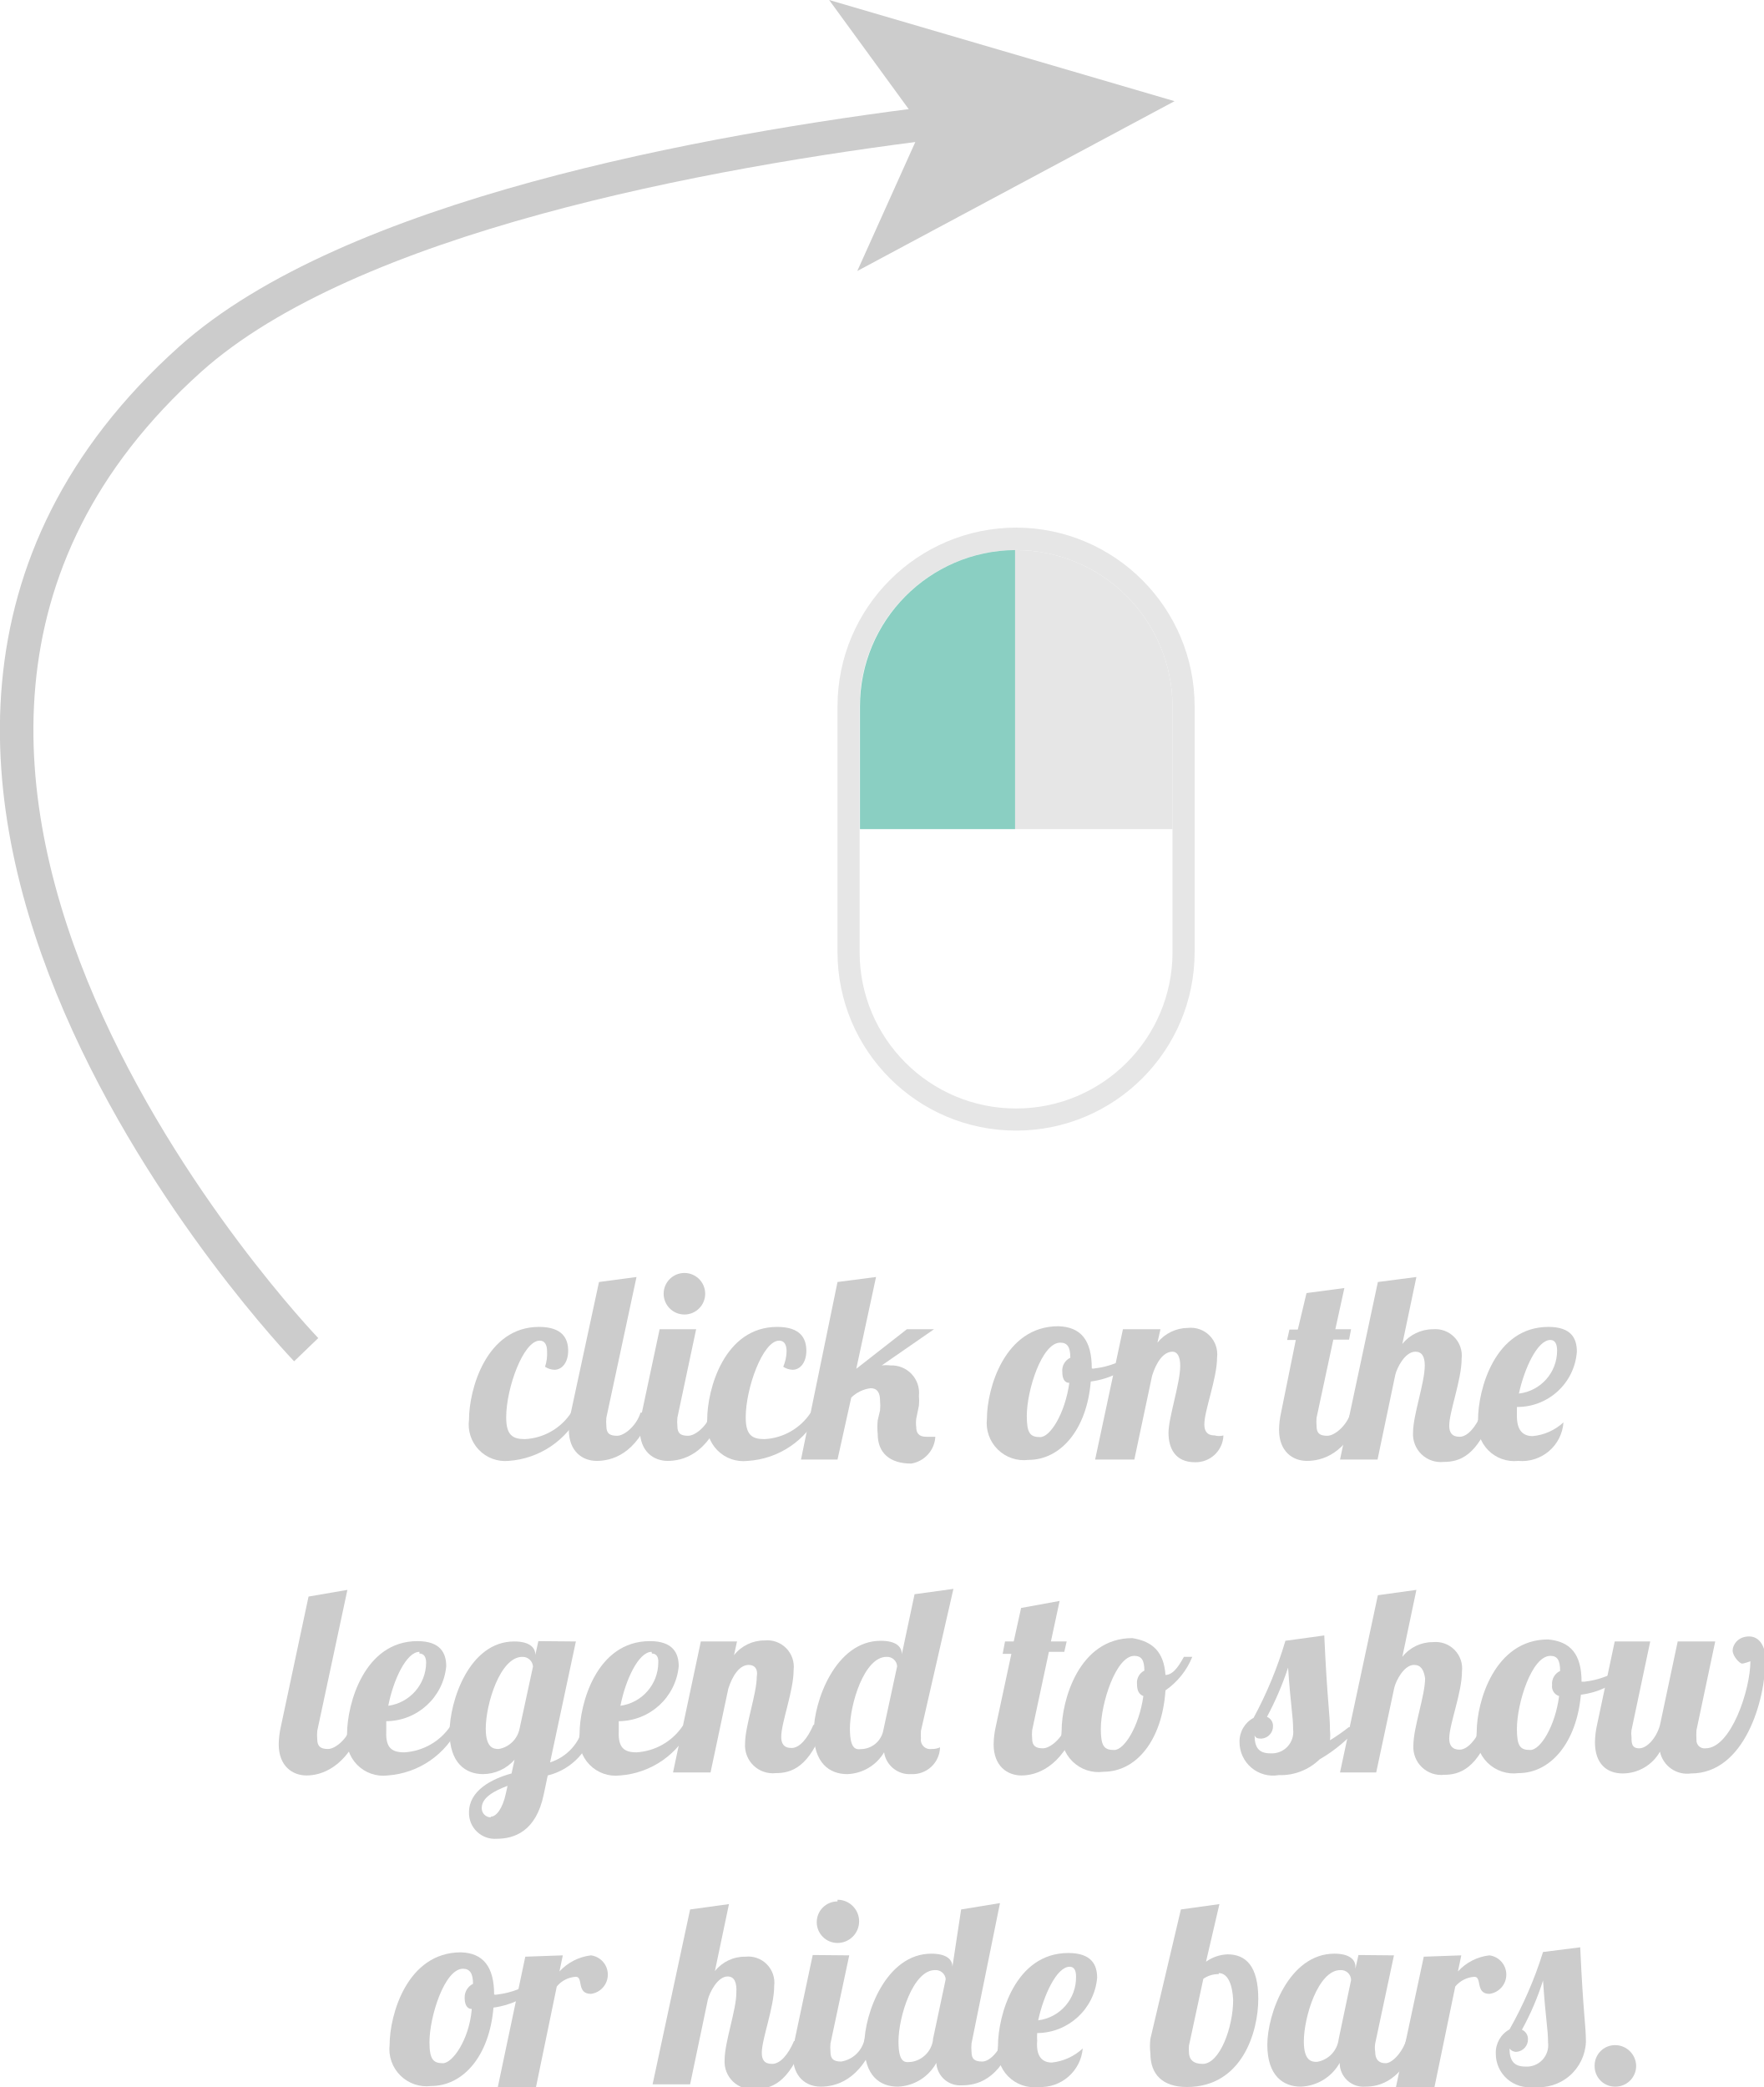
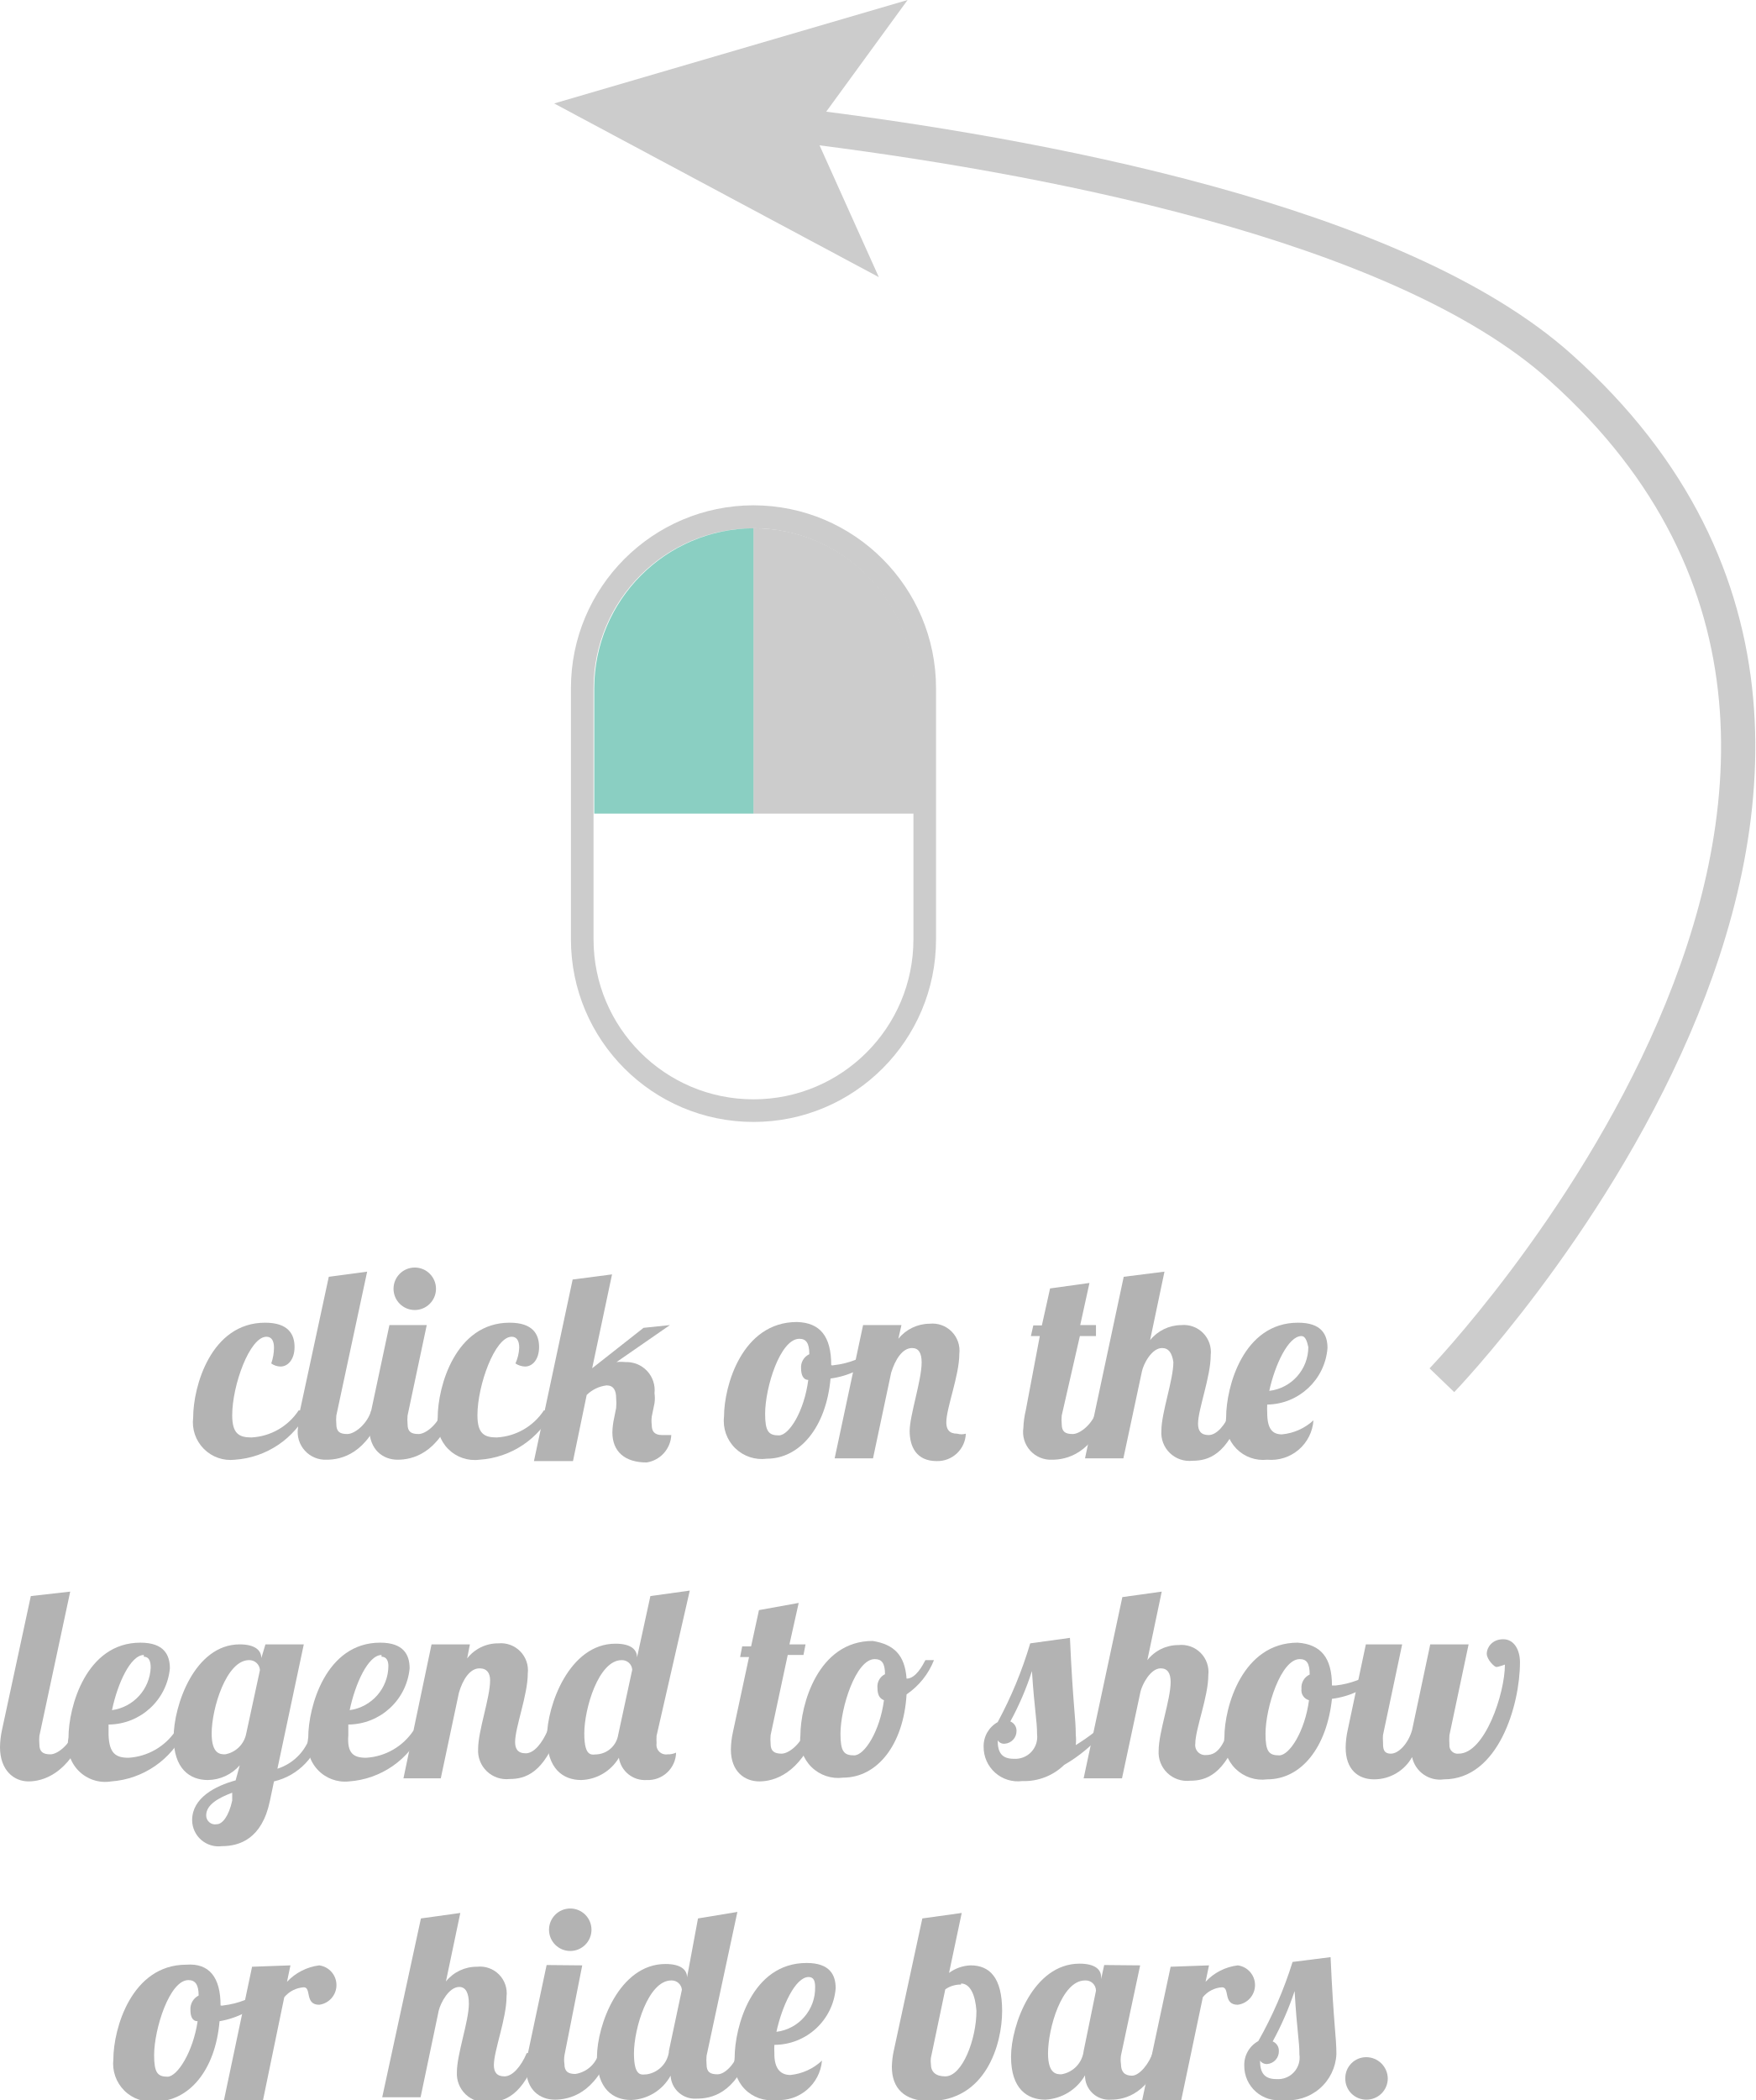
- <svg xmlns="http://www.w3.org/2000/svg" viewBox="0 0 52.64 62.3">
+ <svg xmlns="http://www.w3.org/2000/svg" viewBox="0 0 51.25 61.3">
  <defs>
-     <style>.cls-1{fill:#ccc;}.cls-2{fill:none;stroke:#ccc;stroke-miterlimit:10;}.cls-3{fill:#e6e6e6;}.cls-4{fill:#16a085;opacity:0.5;}</style>
+     <style>.cls-1{fill:#b3b3b3;}.cls-2{fill:none;stroke:#ccc;stroke-miterlimit:10;}.cls-3{fill:#ccc;}.cls-4{fill:#16a085;opacity:0.5;}</style>
  </defs>
  <g id="tip3">
    <g id="txt3">
-       <path class="cls-1" d="M16.33,40.34c0-.2-.07-.32-.22-.32-.49,0-1,1.42-1,2.29,0,.53.19.65.56.65a1.76,1.76,0,0,0,1.38-.79h.27a2.58,2.58,0,0,1-2.14,1.44A1.09,1.09,0,0,1,14,42.38c0-.91.52-2.77,2.09-2.77.7,0,.87.35.87.71s-.19.57-.41.57a.54.54,0,0,1-.28-.09A1.24,1.24,0,0,0,16.33,40.34Z" />
-       <path class="cls-1" d="M19,38.12l-.9,4.2a1.29,1.29,0,0,0,0,.25c0,.22.1.29.32.29s.58-.3.7-.69h.33c-.45,1.27-1.22,1.44-1.64,1.44s-.83-.28-.83-.93a2.5,2.5,0,0,1,.06-.51l.84-3.9Z" />
-       <path class="cls-1" d="M20.78,39.68l-.56,2.64a1.29,1.29,0,0,0,0,.25c0,.22.1.29.32.29s.58-.3.7-.69h.33c-.45,1.27-1.22,1.44-1.64,1.44s-.83-.28-.83-.93a2.5,2.5,0,0,1,.06-.51l.53-2.49ZM20.43,38a.62.62,0,0,1,0,1.24.62.62,0,0,1,0-1.24Z" />
-       <path class="cls-1" d="M23.48,40.34c0-.2-.07-.32-.22-.32-.49,0-1,1.42-1,2.29,0,.53.19.65.56.65a1.76,1.76,0,0,0,1.38-.79h.26a2.55,2.55,0,0,1-2.14,1.44,1.09,1.09,0,0,1-1.21-1.23c0-.91.51-2.77,2.09-2.77.7,0,.87.35.87.71s-.19.57-.41.57a.54.54,0,0,1-.28-.09A1.24,1.24,0,0,0,23.48,40.34Z" />
-       <path class="cls-1" d="M27.88,39.68l-1.56,1.08a1.09,1.09,0,0,1,.26,0,.82.82,0,0,1,.85.91,1.5,1.5,0,0,1,0,.29l-.08.39a1,1,0,0,0,0,.25c0,.16.06.29.3.29s.22,0,.27,0a.86.86,0,0,1-.72.8c-.64,0-1-.32-1-.88a2,2,0,0,1,0-.41l.07-.3a1.5,1.5,0,0,0,0-.29c0-.23-.08-.37-.28-.37a1,1,0,0,0-.58.28L25,43.57H23.91L25,38.27l1.15-.15-.59,2.74,1.51-1.18Z" />
-       <path class="cls-1" d="M32.59,40.85a.13.13,0,0,0,.08,0,2.5,2.5,0,0,0,1.2-.47l.07.21a2.48,2.48,0,0,1-1.38.65c-.12,1.44-.9,2.34-1.86,2.34a1.11,1.11,0,0,1-1.24-1.23c0-.9.53-2.76,2.13-2.76C32.26,39.61,32.59,40,32.59,40.85Zm-.67.43c-.17,0-.21-.17-.21-.33a.42.42,0,0,1,.24-.42c0-.32-.09-.45-.3-.45-.55,0-1,1.42-1,2.19,0,.51.1.63.4.63S31.79,42.2,31.92,41.28Z" />
-       <path class="cls-1" d="M35,40.35c-.28,0-.49.33-.61.72l-.53,2.5H32.69l.83-3.89h1.12l-.09.4a1.18,1.18,0,0,1,.91-.44.79.79,0,0,1,.87.88c0,.63-.38,1.58-.38,2,0,.2.08.33.31.33a.49.49,0,0,0,.26,0,.83.83,0,0,1-.85.8c-.6,0-.79-.43-.79-.88s.35-1.48.35-2C35.23,40.49,35.14,40.35,35,40.35Z" />
-       <path class="cls-1" d="M40.13,38.45l-.27,1.23h.47l-.06.31H39.8l-.5,2.33a1.29,1.29,0,0,0,0,.25c0,.22.1.29.32.29s.58-.3.7-.69h.33c-.45,1.27-1.22,1.44-1.64,1.44s-.83-.28-.83-.93a2.5,2.5,0,0,1,.06-.51L38.68,40h-.26l.07-.31h.25L39,38.6Z" />
-       <path class="cls-1" d="M42.25,40.35c-.31,0-.55.48-.6.69l-.53,2.53H40l1.13-5.3,1.15-.15-.42,2a1.17,1.17,0,0,1,.91-.44.79.79,0,0,1,.86.88c0,.63-.37,1.58-.37,2,0,.2.08.33.31.33s.48-.28.65-.69h.33c-.44,1.28-1,1.44-1.45,1.44a.83.83,0,0,1-.92-.88c0-.52.35-1.48.35-2C42.53,40.49,42.44,40.35,42.25,40.35Z" />
-       <path class="cls-1" d="M45.75,42.87a1.57,1.57,0,0,0,.92-.41,1.24,1.24,0,0,1-1.35,1.15,1.09,1.09,0,0,1-1.2-1.23c0-.9.5-2.77,2.1-2.77.69,0,.85.35.85.74A1.78,1.78,0,0,1,45.28,42c0,.08,0,.17,0,.24C45.27,42.72,45.48,42.87,45.75,42.87ZM46.28,40c-.39,0-.78.86-.94,1.6a1.29,1.29,0,0,0,1.14-1.28C46.48,40.14,46.43,40,46.28,40Z" />
-       <path class="cls-1" d="M10.37,47.46l-.9,4.21a1.29,1.29,0,0,0,0,.25c0,.21.1.29.32.29s.58-.3.7-.69h.33C10.34,52.79,9.57,53,9.15,53s-.83-.28-.83-.93a2.5,2.5,0,0,1,.06-.51l.83-3.9Z" />
-       <path class="cls-1" d="M12.07,52.31a1.79,1.79,0,0,0,1.38-.79h.26A2.55,2.55,0,0,1,11.57,53a1.09,1.09,0,0,1-1.21-1.24c0-.89.51-2.77,2.1-2.77.69,0,.86.36.86.75a1.81,1.81,0,0,1-1.79,1.64c0,.11,0,.22,0,.31C11.51,52.18,11.7,52.31,12.07,52.31Zm.45-3c-.39,0-.78.84-.93,1.61a1.31,1.31,0,0,0,1.13-1.29C12.72,49.49,12.67,49.36,12.52,49.36Z" />
-       <path class="cls-1" d="M17.19,49l-.77,3.61a1.48,1.48,0,0,0,1-1.11h.32A1.85,1.85,0,0,1,16.35,53l-.12.57c-.23,1.11-.89,1.32-1.4,1.32A.77.77,0,0,1,14,54.1c0-.65.68-1,1.27-1.16l.09-.41a1.27,1.27,0,0,1-.94.43c-.52,0-1-.33-1-1.25S14,49,15.35,49c.44,0,.63.17.63.4v0l.09-.41Zm-2.54,5.23c.16,0,.35-.23.45-.69l.05-.23c-.4.15-.77.35-.77.66A.27.27,0,0,0,14.65,54.25ZM14.5,51.6c0,.6.25.61.39.61a.77.77,0,0,0,.62-.61l.4-1.85a.31.31,0,0,0-.32-.29C14.93,49.46,14.5,50.87,14.5,51.6Z" />
-       <path class="cls-1" d="M19,52.31a1.79,1.79,0,0,0,1.38-.79h.26A2.55,2.55,0,0,1,18.51,53a1.09,1.09,0,0,1-1.21-1.24c0-.89.5-2.77,2.1-2.77.69,0,.86.36.86.75a1.81,1.81,0,0,1-1.79,1.64c0,.11,0,.22,0,.31C18.45,52.18,18.64,52.31,19,52.31Zm.45-3c-.39,0-.78.84-.93,1.61a1.31,1.31,0,0,0,1.13-1.29C19.66,49.49,19.61,49.36,19.46,49.36Z" />
-       <path class="cls-1" d="M22.35,49.7c-.28,0-.49.33-.61.71l-.53,2.5H20.09L20.92,49H22l-.09.41a1.15,1.15,0,0,1,.91-.44.79.79,0,0,1,.87.88c0,.63-.37,1.57-.37,2,0,.19.07.33.31.33s.48-.29.65-.69h.33c-.44,1.28-1,1.44-1.45,1.44a.83.83,0,0,1-.92-.88c0-.53.35-1.49.35-2C22.63,49.84,22.54,49.7,22.35,49.7Z" />
-       <path class="cls-1" d="M27.49,51.67a1.92,1.92,0,0,0,0,.22.28.28,0,0,0,.32.32.55.55,0,0,0,.25-.05.82.82,0,0,1-.86.8.77.77,0,0,1-.81-.65,1.33,1.33,0,0,1-1.1.65c-.53,0-1-.33-1-1.25s.65-2.73,2-2.73c.45,0,.63.17.63.4v0l.38-1.79,1.16-.16Zm-.71-1.93a.3.3,0,0,0-.32-.28c-.66,0-1.09,1.41-1.09,2.14s.25.61.39.61a.69.69,0,0,0,.61-.57Z" />
-       <path class="cls-1" d="M31.63,47.79,31.37,49h.47l-.07.31h-.46l-.5,2.34a1.29,1.29,0,0,0,0,.25c0,.21.1.29.32.29s.58-.3.7-.69h.33C31.68,52.79,30.91,53,30.49,53s-.83-.28-.83-.93a2.5,2.5,0,0,1,.06-.51l.47-2.19h-.26L30,49h.26L30.48,48Z" />
-       <path class="cls-1" d="M34.79,50c.27,0,.46-.39.55-.54h.25a2.23,2.23,0,0,1-.8,1c-.1,1.49-.87,2.43-1.85,2.43a1.11,1.11,0,0,1-1.25-1.23c0-.89.51-2.76,2.11-2.76C34.41,49,34.74,49.31,34.79,50Zm-.66.63c-.13-.05-.19-.16-.19-.36a.4.4,0,0,1,.22-.4c0-.33-.1-.44-.3-.44-.55,0-1,1.42-1,2.18,0,.52.1.63.4.63S34,51.54,34.13,50.63Z" />
-       <path class="cls-1" d="M40.58,51.52a4.45,4.45,0,0,1-1.19,1,1.67,1.67,0,0,1-1.22.47A1,1,0,0,1,37,52a.8.8,0,0,1,.42-.72,12,12,0,0,0,.95-2.3l1.16-.16c.09,2,.17,2.32.17,2.83a1.39,1.39,0,0,1,0,.3,5.93,5.93,0,0,0,.56-.39Zm-2.92.38c-.08,0-.18,0-.21-.1,0,.37.13.54.47.54a.64.64,0,0,0,.68-.72c0-.4-.07-.65-.15-1.84a9.29,9.29,0,0,1-.63,1.47.29.29,0,0,1,.18.27A.37.37,0,0,1,37.66,51.9Z" />
-       <path class="cls-1" d="M42.21,49.7c-.3,0-.54.47-.59.68l-.54,2.53H40l1.13-5.29,1.15-.16-.42,2a1.15,1.15,0,0,1,.91-.44.79.79,0,0,1,.87.88c0,.63-.38,1.57-.38,2,0,.19.08.33.31.33s.49-.29.66-.69h.32c-.43,1.28-1,1.44-1.44,1.44a.83.83,0,0,1-.92-.88c0-.53.35-1.49.35-2C42.5,49.84,42.41,49.7,42.21,49.7Z" />
-       <path class="cls-1" d="M47.21,50.2h.09a2.49,2.49,0,0,0,1.19-.46l.07.21a2.48,2.48,0,0,1-1.37.64c-.13,1.44-.91,2.34-1.86,2.34a1.11,1.11,0,0,1-1.25-1.23c0-.89.53-2.76,2.13-2.76C46.88,49,47.21,49.38,47.21,50.2Zm-.67.43a.3.3,0,0,1-.21-.33.42.42,0,0,1,.24-.42c0-.33-.09-.45-.29-.45-.56,0-1,1.42-1,2.18,0,.52.1.63.4.63S46.42,51.54,46.54,50.63Z" />
-       <path class="cls-1" d="M49.26,49l-.56,2.65a.62.62,0,0,0,0,.19c0,.18,0,.35.23.35s.51-.3.62-.69l.53-2.5h1.12l-.56,2.65a1.86,1.86,0,0,0,0,.28.24.24,0,0,0,.27.26c.76,0,1.34-1.75,1.34-2.6,0,0-.18.07-.25.07s-.28-.22-.28-.39.16-.42.49-.42.49.33.49.67c0,1.25-.63,3.42-2.22,3.42a.83.83,0,0,1-.93-.65,1.28,1.28,0,0,1-1.11.65c-.47,0-.83-.28-.83-.93a2.5,2.5,0,0,1,.06-.51l.53-2.5Z" />
-       <path class="cls-1" d="M14.75,59.54a.16.16,0,0,0,.09,0,2.54,2.54,0,0,0,1.2-.47l.07.21a2.52,2.52,0,0,1-1.38.65c-.12,1.44-.9,2.34-1.86,2.34a1.11,1.11,0,0,1-1.24-1.23c0-.89.52-2.76,2.13-2.76C14.43,58.3,14.75,58.72,14.75,59.54Zm-.67.43c-.16,0-.21-.17-.21-.33a.45.45,0,0,1,.25-.42c0-.32-.1-.45-.3-.45-.55,0-1,1.43-1,2.19,0,.51.11.63.4.63S14,60.89,14.08,60Z" />
-       <path class="cls-1" d="M16.8,58.37l-.1.48a1.53,1.53,0,0,1,.94-.48.58.58,0,0,1,0,1.15c-.44,0-.22-.51-.45-.51a.79.79,0,0,0-.57.29l-.62,3H14.86l.82-3.89Z" />
-       <path class="cls-1" d="M21.72,59c-.3,0-.54.48-.59.69l-.53,2.53H19.48L20.6,57l1.16-.16-.42,2a1.14,1.14,0,0,1,.91-.43.78.78,0,0,1,.86.87c0,.64-.37,1.58-.37,2,0,.2.07.33.31.33s.48-.28.65-.68H24c-.44,1.27-1,1.43-1.45,1.43a.82.82,0,0,1-.92-.87c0-.53.35-1.49.35-2C22,59.18,21.92,59,21.72,59Z" />
-       <path class="cls-1" d="M25.35,58.37,24.79,61a1.29,1.29,0,0,0,0,.25c0,.22.1.29.32.29a.85.85,0,0,0,.7-.68h.33c-.44,1.26-1.22,1.43-1.64,1.43s-.83-.27-.83-.93a3.22,3.22,0,0,1,.06-.5l.53-2.5ZM25,56.71A.62.62,0,1,1,25,58a.62.62,0,0,1,0-1.24Z" />
-       <path class="cls-1" d="M29.85,56.81,29,61a1.29,1.29,0,0,0,0,.25c0,.22.1.29.32.29s.51-.3.63-.68h.33c-.45,1.26-1.15,1.39-1.57,1.39a.71.71,0,0,1-.76-.67,1.37,1.37,0,0,1-1.15.71c-.53,0-1-.32-1-1.25s.65-2.72,2-2.72c.45,0,.63.17.63.39v0L28.69,57Zm-2,4.06.38-1.79a.3.3,0,0,0-.32-.27c-.66,0-1.09,1.4-1.09,2.13s.25.61.39.61a.77.77,0,0,0,.64-.65Z" />
-       <path class="cls-1" d="M31.4,61.57a1.61,1.61,0,0,0,.92-.42A1.26,1.26,0,0,1,31,62.3a1.09,1.09,0,0,1-1.21-1.23c0-.9.51-2.77,2.1-2.77.7,0,.86.36.86.74a1.81,1.81,0,0,1-1.79,1.65,1.77,1.77,0,0,0,0,.23C30.92,61.41,31.13,61.57,31.4,61.57Zm.53-2.86c-.39,0-.78.86-.94,1.6A1.29,1.29,0,0,0,32.12,59C32.12,58.83,32.07,58.71,31.93,58.71Z" />
-       <path class="cls-1" d="M35.25,57l1.15-.16L36,58.56a1.18,1.18,0,0,1,.64-.22c.55,0,.92.35.92,1.33s-.48,2.63-2.13,2.63c-.72,0-1.09-.37-1.09-1a1.8,1.8,0,0,1,0-.44Zm1.13,1.93a.78.78,0,0,0-.46.14l-.43,2a1.41,1.41,0,0,0,0,.18c0,.23.13.36.41.36.51,0,.91-1.09.91-1.91C36.79,59.26,36.66,58.9,36.38,58.9Z" />
-       <path class="cls-1" d="M41.61,58.37,41.05,61a.8.8,0,0,0,0,.25c0,.22.1.34.31.34s.52-.35.63-.73h.33c-.44,1.26-1.14,1.43-1.56,1.43a.71.71,0,0,1-.77-.71,1.39,1.39,0,0,1-1.16.71c-.52,0-1-.32-1-1.25s.65-2.72,2-2.72c.44,0,.63.17.63.39v.06l.09-.41Zm-2.69,2.57c0,.6.25.61.39.61a.78.78,0,0,0,.65-.68l.37-1.76a.3.3,0,0,0-.32-.3C39.35,58.81,38.92,60.21,38.92,60.94Z" />
-       <path class="cls-1" d="M43.62,58.37l-.1.48a1.5,1.5,0,0,1,.94-.48.58.58,0,0,1,0,1.15c-.43,0-.21-.51-.45-.51a.81.81,0,0,0-.57.29l-.62,3H41.67l.83-3.89Z" />
-       <path class="cls-1" d="M47.17,58.13c.09,2,.17,2.32.17,2.83a1.41,1.41,0,0,1-1.56,1.34,1,1,0,0,1-1.13-1,.79.79,0,0,1,.41-.72,11.81,11.81,0,0,0,1-2.31Zm-1.9,3.12a.24.24,0,0,1-.21-.1c0,.36.13.54.47.54a.64.64,0,0,0,.68-.72c0-.41-.07-.65-.15-1.85a8.13,8.13,0,0,1-.63,1.47.3.3,0,0,1,.18.28A.37.37,0,0,1,45.27,61.25Z" />
-       <path class="cls-1" d="M48.21,61.05a.63.63,0,0,1,.63.62.62.62,0,0,1-.63.62.61.61,0,0,1-.61-.62A.61.61,0,0,1,48.21,61.05Z" />
+       <path class="cls-1" d="M8,39.34c0-.2-.07-.32-.22-.32-.49,0-1,1.42-1,2.29,0,.53.19.65.56.65a1.76,1.76,0,0,0,1.38-.79H9a2.58,2.58,0,0,1-2.14,1.44,1.1,1.1,0,0,1-1.22-1.23c0-.91.52-2.77,2.1-2.77.69,0,.86.35.86.71s-.19.57-.41.57a.48.48,0,0,1-.27-.09A1.43,1.43,0,0,0,8,39.34Z" />
+       <path class="cls-1" d="M10.72,37.12l-.9,4.2a1.29,1.29,0,0,0,0,.25c0,.22.1.29.32.29s.59-.3.7-.69h.33c-.44,1.27-1.21,1.44-1.63,1.44a.81.81,0,0,1-.84-.93,3.49,3.49,0,0,1,.06-.51l.84-3.9Z" />
+       <path class="cls-1" d="M12.46,38.68l-.56,2.64a1.29,1.29,0,0,0,0,.25c0,.22.1.29.32.29s.58-.3.7-.69h.33c-.45,1.27-1.22,1.44-1.64,1.44s-.83-.28-.83-.93a2.5,2.5,0,0,1,.06-.51l.53-2.49ZM12.11,37a.62.62,0,1,1,0,1.24.62.62,0,0,1,0-1.24Z" />
+       <path class="cls-1" d="M15.16,39.34c0-.2-.07-.32-.22-.32-.49,0-1,1.42-1,2.29,0,.53.19.65.56.65a1.76,1.76,0,0,0,1.38-.79h.27A2.58,2.58,0,0,1,14,42.61a1.09,1.09,0,0,1-1.22-1.23c0-.91.52-2.77,2.1-2.77.69,0,.86.35.86.71s-.19.57-.41.57a.54.54,0,0,1-.28-.09A1.24,1.24,0,0,0,15.16,39.34Z" />
+       <path class="cls-1" d="M19.56,38.68,18,39.76a1.15,1.15,0,0,1,.26,0,.82.82,0,0,1,.85.91,1,1,0,0,1,0,.29l-.08.39a1,1,0,0,0,0,.25c0,.16.06.29.3.29s.22,0,.27,0a.85.85,0,0,1-.72.8c-.64,0-1-.32-1-.88a2.08,2.08,0,0,1,.05-.41l.06-.3a1.5,1.5,0,0,0,0-.29c0-.23-.08-.37-.28-.37a1,1,0,0,0-.58.28l-.4,1.93H15.59l1.13-5.3,1.15-.15-.58,2.74,1.5-1.18Z" />
+       <path class="cls-1" d="M24.27,39.85a.13.13,0,0,0,.08,0,2.5,2.5,0,0,0,1.2-.47l.07.21a2.48,2.48,0,0,1-1.37.65c-.13,1.44-.91,2.34-1.86,2.34a1.11,1.11,0,0,1-1.25-1.23c0-.9.53-2.76,2.13-2.76C23.94,38.61,24.27,39,24.27,39.85Zm-.67.43c-.16,0-.21-.17-.21-.33a.42.42,0,0,1,.24-.42c0-.32-.09-.45-.29-.45-.56,0-1,1.42-1,2.19,0,.51.1.63.4.63S23.48,41.2,23.6,40.28Z" />
+       <path class="cls-1" d="M26.63,39.35c-.28,0-.49.33-.61.72l-.53,2.5H24.37l.83-3.89h1.12l-.09.4a1.18,1.18,0,0,1,.91-.44.79.79,0,0,1,.87.88c0,.63-.38,1.58-.38,2,0,.2.08.33.32.33a.44.44,0,0,0,.25,0,.83.83,0,0,1-.85.8c-.6,0-.79-.43-.79-.88s.35-1.48.35-2C26.91,39.49,26.82,39.35,26.63,39.35Z" />
+       <path class="cls-1" d="M31.81,37.45l-.27,1.23H32L32,39h-.47L31,41.32a1.29,1.29,0,0,0,0,.25c0,.22.1.29.32.29s.59-.3.7-.69h.33c-.44,1.27-1.21,1.44-1.63,1.44a.81.81,0,0,1-.84-.93,2.58,2.58,0,0,1,.07-.51L30.36,39H30.1l.07-.31h.25l.24-1.08Z" />
+       <path class="cls-1" d="M33.93,39.35c-.31,0-.55.48-.59.69l-.54,2.53H31.68l1.13-5.3L34,37.12l-.42,2a1.18,1.18,0,0,1,.91-.44.79.79,0,0,1,.86.88c0,.63-.37,1.58-.37,2,0,.2.08.33.31.33s.48-.28.65-.69h.33c-.43,1.28-1,1.44-1.45,1.44a.82.82,0,0,1-.91-.88c0-.52.35-1.48.35-2C34.22,39.49,34.12,39.35,33.93,39.35Z" />
+       <path class="cls-1" d="M37.43,41.87a1.57,1.57,0,0,0,.92-.41A1.24,1.24,0,0,1,37,42.61a1.09,1.09,0,0,1-1.2-1.23c0-.9.5-2.77,2.1-2.77.69,0,.86.35.86.74A1.79,1.79,0,0,1,37,41a2.12,2.12,0,0,0,0,.24C37,41.72,37.16,41.87,37.43,41.87ZM38,39c-.39,0-.78.86-.94,1.6a1.29,1.29,0,0,0,1.14-1.28C38.16,39.14,38.11,39,38,39Z" />
+       <path class="cls-1" d="M2.05,46.46l-.9,4.21a1.29,1.29,0,0,0,0,.25c0,.21.1.29.32.29s.58-.3.7-.69h.33C2,51.79,1.25,52,.83,52S0,51.68,0,51a2.5,2.5,0,0,1,.06-.51l.84-3.9Z" />
+       <path class="cls-1" d="M3.75,51.31a1.79,1.79,0,0,0,1.38-.79H5.4A2.58,2.58,0,0,1,3.25,52,1.09,1.09,0,0,1,2,50.72c0-.89.51-2.77,2.1-2.77.69,0,.86.36.86.75a1.81,1.81,0,0,1-1.79,1.64c0,.11,0,.22,0,.31C3.19,51.18,3.38,51.31,3.75,51.31Zm.45-3c-.39,0-.77.84-.93,1.61A1.31,1.31,0,0,0,4.4,48.68C4.4,48.49,4.35,48.36,4.2,48.36Z" />
+       <path class="cls-1" d="M8.87,48,8.1,51.63a1.48,1.48,0,0,0,1-1.11H9.4A1.85,1.85,0,0,1,8,52l-.12.57c-.23,1.11-.89,1.32-1.4,1.32a.77.77,0,0,1-.87-.76c0-.65.68-1,1.27-1.16L7,51.53a1.26,1.26,0,0,1-.93.43c-.53,0-1-.33-1-1.25S5.68,48,7,48c.44,0,.63.17.63.4v0L7.75,48ZM6.33,53.25c.16,0,.35-.23.45-.69l0-.23c-.4.15-.76.35-.76.66A.26.26,0,0,0,6.33,53.25ZM6.18,50.6c0,.6.25.61.39.61a.76.76,0,0,0,.62-.61l.4-1.85a.31.31,0,0,0-.32-.29C6.61,48.46,6.18,49.87,6.18,50.6Z" />
+       <path class="cls-1" d="M10.69,51.31a1.79,1.79,0,0,0,1.38-.79h.26A2.55,2.55,0,0,1,10.19,52,1.09,1.09,0,0,1,9,50.72c0-.89.51-2.77,2.1-2.77.69,0,.86.36.86.75a1.81,1.81,0,0,1-1.79,1.64c0,.11,0,.22,0,.31C10.13,51.18,10.32,51.31,10.69,51.31Zm.45-3c-.39,0-.77.84-.93,1.61a1.31,1.31,0,0,0,1.13-1.29C11.34,48.49,11.29,48.36,11.14,48.36Z" />
+       <path class="cls-1" d="M14,48.7c-.28,0-.49.33-.6.71l-.53,2.5H11.78L12.6,48h1.12l-.08.41a1.14,1.14,0,0,1,.91-.44.79.79,0,0,1,.86.88c0,.63-.37,1.57-.37,2,0,.19.07.33.31.33s.48-.29.65-.69h.33c-.44,1.28-1,1.44-1.45,1.44a.83.83,0,0,1-.92-.88c0-.53.35-1.49.35-2C14.31,48.84,14.22,48.7,14,48.7Z" />
+       <path class="cls-1" d="M19.17,50.67a1.92,1.92,0,0,0,0,.22.28.28,0,0,0,.32.32.55.55,0,0,0,.25-.05.82.82,0,0,1-.86.8.77.77,0,0,1-.81-.65,1.33,1.33,0,0,1-1.1.65c-.53,0-1-.33-1-1.25s.65-2.73,2-2.73c.45,0,.63.17.63.4v0l.39-1.79,1.15-.16Zm-.71-1.93a.3.3,0,0,0-.31-.28c-.67,0-1.09,1.41-1.09,2.14s.24.61.38.61a.68.68,0,0,0,.61-.57Z" />
+       <path class="cls-1" d="M23.32,46.79,23.05,48h.47l-.06.31H23l-.5,2.34a1.29,1.29,0,0,0,0,.25c0,.21.1.29.32.29s.58-.3.7-.69h.33C23.36,51.79,22.59,52,22.17,52s-.83-.28-.83-.93a2.5,2.5,0,0,1,.06-.51l.47-2.19h-.26l.06-.31h.26L22.16,47Z" />
+       <path class="cls-1" d="M26.47,49c.27,0,.47-.39.55-.54h.25a2.17,2.17,0,0,1-.8,1c-.09,1.49-.87,2.43-1.85,2.43a1.11,1.11,0,0,1-1.25-1.23c0-.89.51-2.76,2.11-2.76C26.1,48,26.42,48.31,26.47,49Zm-.66.63c-.13-.05-.19-.16-.19-.36a.4.4,0,0,1,.22-.4c0-.33-.1-.44-.3-.44-.55,0-1,1.42-1,2.18,0,.52.1.63.4.63S25.69,50.54,25.81,49.63Z" />
+       <path class="cls-1" d="M32.26,50.52a4.45,4.45,0,0,1-1.19,1,1.67,1.67,0,0,1-1.22.47,1,1,0,0,1-1.13-1,.8.8,0,0,1,.41-.72,12,12,0,0,0,.95-2.3l1.16-.16c.09,2,.17,2.32.17,2.83a1.39,1.39,0,0,1,0,.3,5.93,5.93,0,0,0,.56-.39Zm-2.92.38a.22.22,0,0,1-.21-.1c0,.37.13.54.47.54a.64.64,0,0,0,.68-.72c0-.4-.07-.65-.15-1.84a8.45,8.45,0,0,1-.63,1.47.29.29,0,0,1,.18.27A.37.37,0,0,1,29.34,50.9Z" />
+       <path class="cls-1" d="M33.89,48.7c-.3,0-.54.47-.59.68l-.54,2.53H31.64l1.13-5.29,1.15-.16-.42,2a1.15,1.15,0,0,1,.91-.44.79.79,0,0,1,.87.88c0,.63-.38,1.57-.38,2a.29.29,0,0,0,.32.33c.34,0,.48-.29.65-.69h.33c-.44,1.28-1,1.44-1.45,1.44a.83.83,0,0,1-.92-.88c0-.53.35-1.49.35-2C34.18,48.84,34.09,48.7,33.89,48.7Z" />
+       <path class="cls-1" d="M38.89,49.2H39a2.52,2.52,0,0,0,1.2-.46l.07.21a2.51,2.51,0,0,1-1.38.64C38.74,51,38,51.94,37,51.94a1.11,1.11,0,0,1-1.25-1.23c0-.89.53-2.76,2.14-2.76C38.56,48,38.89,48.38,38.89,49.2Zm-.67.43A.3.3,0,0,1,38,49.3a.42.42,0,0,1,.24-.42c0-.33-.09-.45-.29-.45-.55,0-1,1.42-1,2.18,0,.52.1.63.4.63S38.1,50.54,38.22,49.63Z" />
+       <path class="cls-1" d="M40.94,48l-.56,2.65a1.23,1.23,0,0,0,0,.19c0,.18,0,.35.23.35s.51-.3.62-.69l.53-2.5h1.12l-.56,2.65a1.86,1.86,0,0,0,0,.28.24.24,0,0,0,.27.26c.76,0,1.35-1.75,1.35-2.6,0,0-.19.07-.25.07s-.28-.22-.28-.39.15-.42.48-.42.49.33.49.67c0,1.25-.63,3.42-2.22,3.42a.83.83,0,0,1-.93-.65,1.27,1.27,0,0,1-1.11.65c-.46,0-.83-.28-.83-.93a2.5,2.5,0,0,1,.06-.51l.53-2.5Z" />
+       <path class="cls-1" d="M6.44,58.54a.13.13,0,0,0,.08,0,2.54,2.54,0,0,0,1.2-.47l.07.21A2.52,2.52,0,0,1,6.41,59c-.12,1.44-.9,2.34-1.86,2.34a1.11,1.11,0,0,1-1.24-1.23c0-.89.53-2.76,2.13-2.76C6.11,57.3,6.44,57.72,6.44,58.54ZM5.77,59c-.17,0-.21-.17-.21-.33a.44.44,0,0,1,.24-.42c0-.32-.1-.45-.3-.45-.55,0-1,1.43-1,2.19,0,.51.1.63.39.63S5.64,59.89,5.77,59Z" />
+       <path class="cls-1" d="M8.48,57.37l-.1.48a1.56,1.56,0,0,1,.94-.48.58.58,0,0,1,0,1.15c-.43,0-.22-.51-.45-.51a.81.81,0,0,0-.57.29l-.62,3H6.54l.82-3.89Z" />
+       <path class="cls-1" d="M13.41,58c-.31,0-.55.48-.6.69l-.53,2.53H11.16L12.29,56l1.15-.16-.42,2a1.15,1.15,0,0,1,.91-.43.78.78,0,0,1,.86.87c0,.64-.37,1.58-.37,2,0,.2.08.33.31.33s.48-.28.65-.68h.33c-.44,1.27-1,1.43-1.45,1.43a.83.83,0,0,1-.92-.87c0-.53.35-1.49.35-2C13.69,58.18,13.6,58,13.41,58Z" />
+       <path class="cls-1" d="M17,57.37,16.48,60a.85.85,0,0,0,0,.25c0,.22.11.29.32.29a.84.84,0,0,0,.7-.68h.33c-.44,1.26-1.21,1.43-1.63,1.43s-.84-.27-.84-.93a2.4,2.4,0,0,1,.07-.5l.53-2.5Zm-.35-1.66a.62.62,0,1,1,0,1.24.62.62,0,1,1,0-1.24Z" />
+       <path class="cls-1" d="M21.53,55.81l-.9,4.2a1.29,1.29,0,0,0,0,.25c0,.22.1.29.32.29s.51-.3.63-.68h.33c-.45,1.26-1.15,1.39-1.57,1.39a.71.71,0,0,1-.76-.67,1.37,1.37,0,0,1-1.15.71c-.53,0-1-.32-1-1.25s.65-2.72,2-2.72c.45,0,.63.17.63.39v0L20.38,56Zm-2,4.06.38-1.79a.3.3,0,0,0-.31-.27c-.67,0-1.09,1.4-1.09,2.13s.25.61.38.61a.77.77,0,0,0,.64-.65Z" />
+       <path class="cls-1" d="M23.08,60.57a1.58,1.58,0,0,0,.92-.42,1.26,1.26,0,0,1-1.35,1.15,1.08,1.08,0,0,1-1.2-1.23c0-.9.5-2.77,2.1-2.77.69,0,.85.36.85.74a1.8,1.8,0,0,1-1.79,1.65,1.77,1.77,0,0,0,0,.23C22.6,60.41,22.81,60.57,23.08,60.57Zm.53-2.86c-.39,0-.78.86-.94,1.6A1.29,1.29,0,0,0,23.8,58C23.8,57.83,23.76,57.71,23.61,57.71Z" />
+       <path class="cls-1" d="M26.93,56l1.15-.16-.37,1.75a1.13,1.13,0,0,1,.63-.22c.55,0,.92.35.92,1.33s-.48,2.63-2.13,2.63c-.72,0-1.09-.37-1.09-1a2.47,2.47,0,0,1,.05-.44Zm1.13,1.93a.78.78,0,0,0-.46.14l-.42,2a.67.67,0,0,0,0,.18c0,.23.14.36.42.36.5,0,.91-1.09.91-1.91C28.48,58.26,28.34,57.9,28.06,57.9Z" />
+       <path class="cls-1" d="M33.29,57.37,32.73,60a.8.8,0,0,0,0,.25c0,.22.1.34.32.34s.51-.35.63-.73H34c-.44,1.26-1.14,1.43-1.56,1.43a.7.7,0,0,1-.76-.71,1.42,1.42,0,0,1-1.16.71c-.53,0-1-.32-1-1.25s.65-2.72,2-2.72c.45,0,.63.17.63.39v.06l.09-.41ZM30.6,59.94c0,.6.25.61.39.61a.78.78,0,0,0,.65-.68L32,58.11a.3.3,0,0,0-.32-.3C31,57.81,30.6,59.21,30.6,59.94Z" />
+       <path class="cls-1" d="M35.3,57.37l-.1.48a1.53,1.53,0,0,1,.94-.48.58.58,0,0,1,0,1.15c-.44,0-.22-.51-.46-.51a.78.78,0,0,0-.56.29l-.63,3H33.35l.83-3.89Z" />
+       <path class="cls-1" d="M38.85,57.13c.09,2,.17,2.32.17,2.83a1.41,1.41,0,0,1-1.56,1.34,1,1,0,0,1-1.13-1,.79.79,0,0,1,.41-.72,11.81,11.81,0,0,0,1-2.31ZM37,60.25a.24.24,0,0,1-.21-.1c0,.36.13.54.48.54a.63.63,0,0,0,.67-.72c0-.41-.07-.65-.14-1.85a9,9,0,0,1-.64,1.47.29.29,0,0,1,.18.28A.37.37,0,0,1,37,60.25Z" />
+       <path class="cls-1" d="M39.89,60.05a.63.63,0,0,1,.63.62.62.62,0,0,1-.63.62.61.61,0,0,1-.61-.62A.61.61,0,0,1,39.89,60.05Z" />
    </g>
    <g id="arrow3">
-       <path class="cls-2" d="M9.14,40.29S-7.74,22.75,5.68,10.72C10.43,6.47,21,4.51,28,3.65" />
-       <polygon class="cls-1" points="35.06 3.02 24.75 0 27.52 3.8 25.59 8.09 35.06 3.02" />
+       <path class="cls-2" d="M42.1,40.29S59,22.75,45.56,10.72C40.82,6.47,30.29,4.51,23.22,3.65" />
+       <polygon class="cls-3" points="16.18 3.02 26.5 0 23.73 3.8 25.66 8.09 16.18 3.02" />
    </g>
    <g id="mouse3">
-       <path class="cls-3" d="M30.34,15.75A5.34,5.34,0,0,0,25,21.09v7.33a5.33,5.33,0,0,0,10.66,0V21.09A5.34,5.34,0,0,0,30.34,15.75ZM35,28.42a4.67,4.67,0,0,1-9.34,0V21.09a4.67,4.67,0,0,1,4.63-4.67h0A4.68,4.68,0,0,1,35,21.09Z" />
-       <path class="cls-3" d="M35,21.09v3.66H30.3V16.42h0A4.68,4.68,0,0,1,35,21.09Z" />
-       <path class="cls-4" d="M30.3,16.42v8.33H25.67V21.09A4.67,4.67,0,0,1,30.3,16.42Z" />
+       <path class="cls-3" d="M22,14.75a5.34,5.34,0,0,0-5.33,5.34v7.33a5.33,5.33,0,0,0,10.66,0V20.09A5.34,5.34,0,0,0,22,14.75Zm4.67,12.67a4.67,4.67,0,0,1-9.34,0V20.09A4.68,4.68,0,0,1,22,15.42h0a4.68,4.68,0,0,1,4.67,4.67Z" />
+       <path class="cls-3" d="M26.69,20.09v3.66H22V15.42h0A4.68,4.68,0,0,1,26.69,20.09Z" />
+       <path class="cls-4" d="M22,15.42v8.33H17.35V20.09A4.68,4.68,0,0,1,22,15.42Z" />
    </g>
  </g>
</svg>
